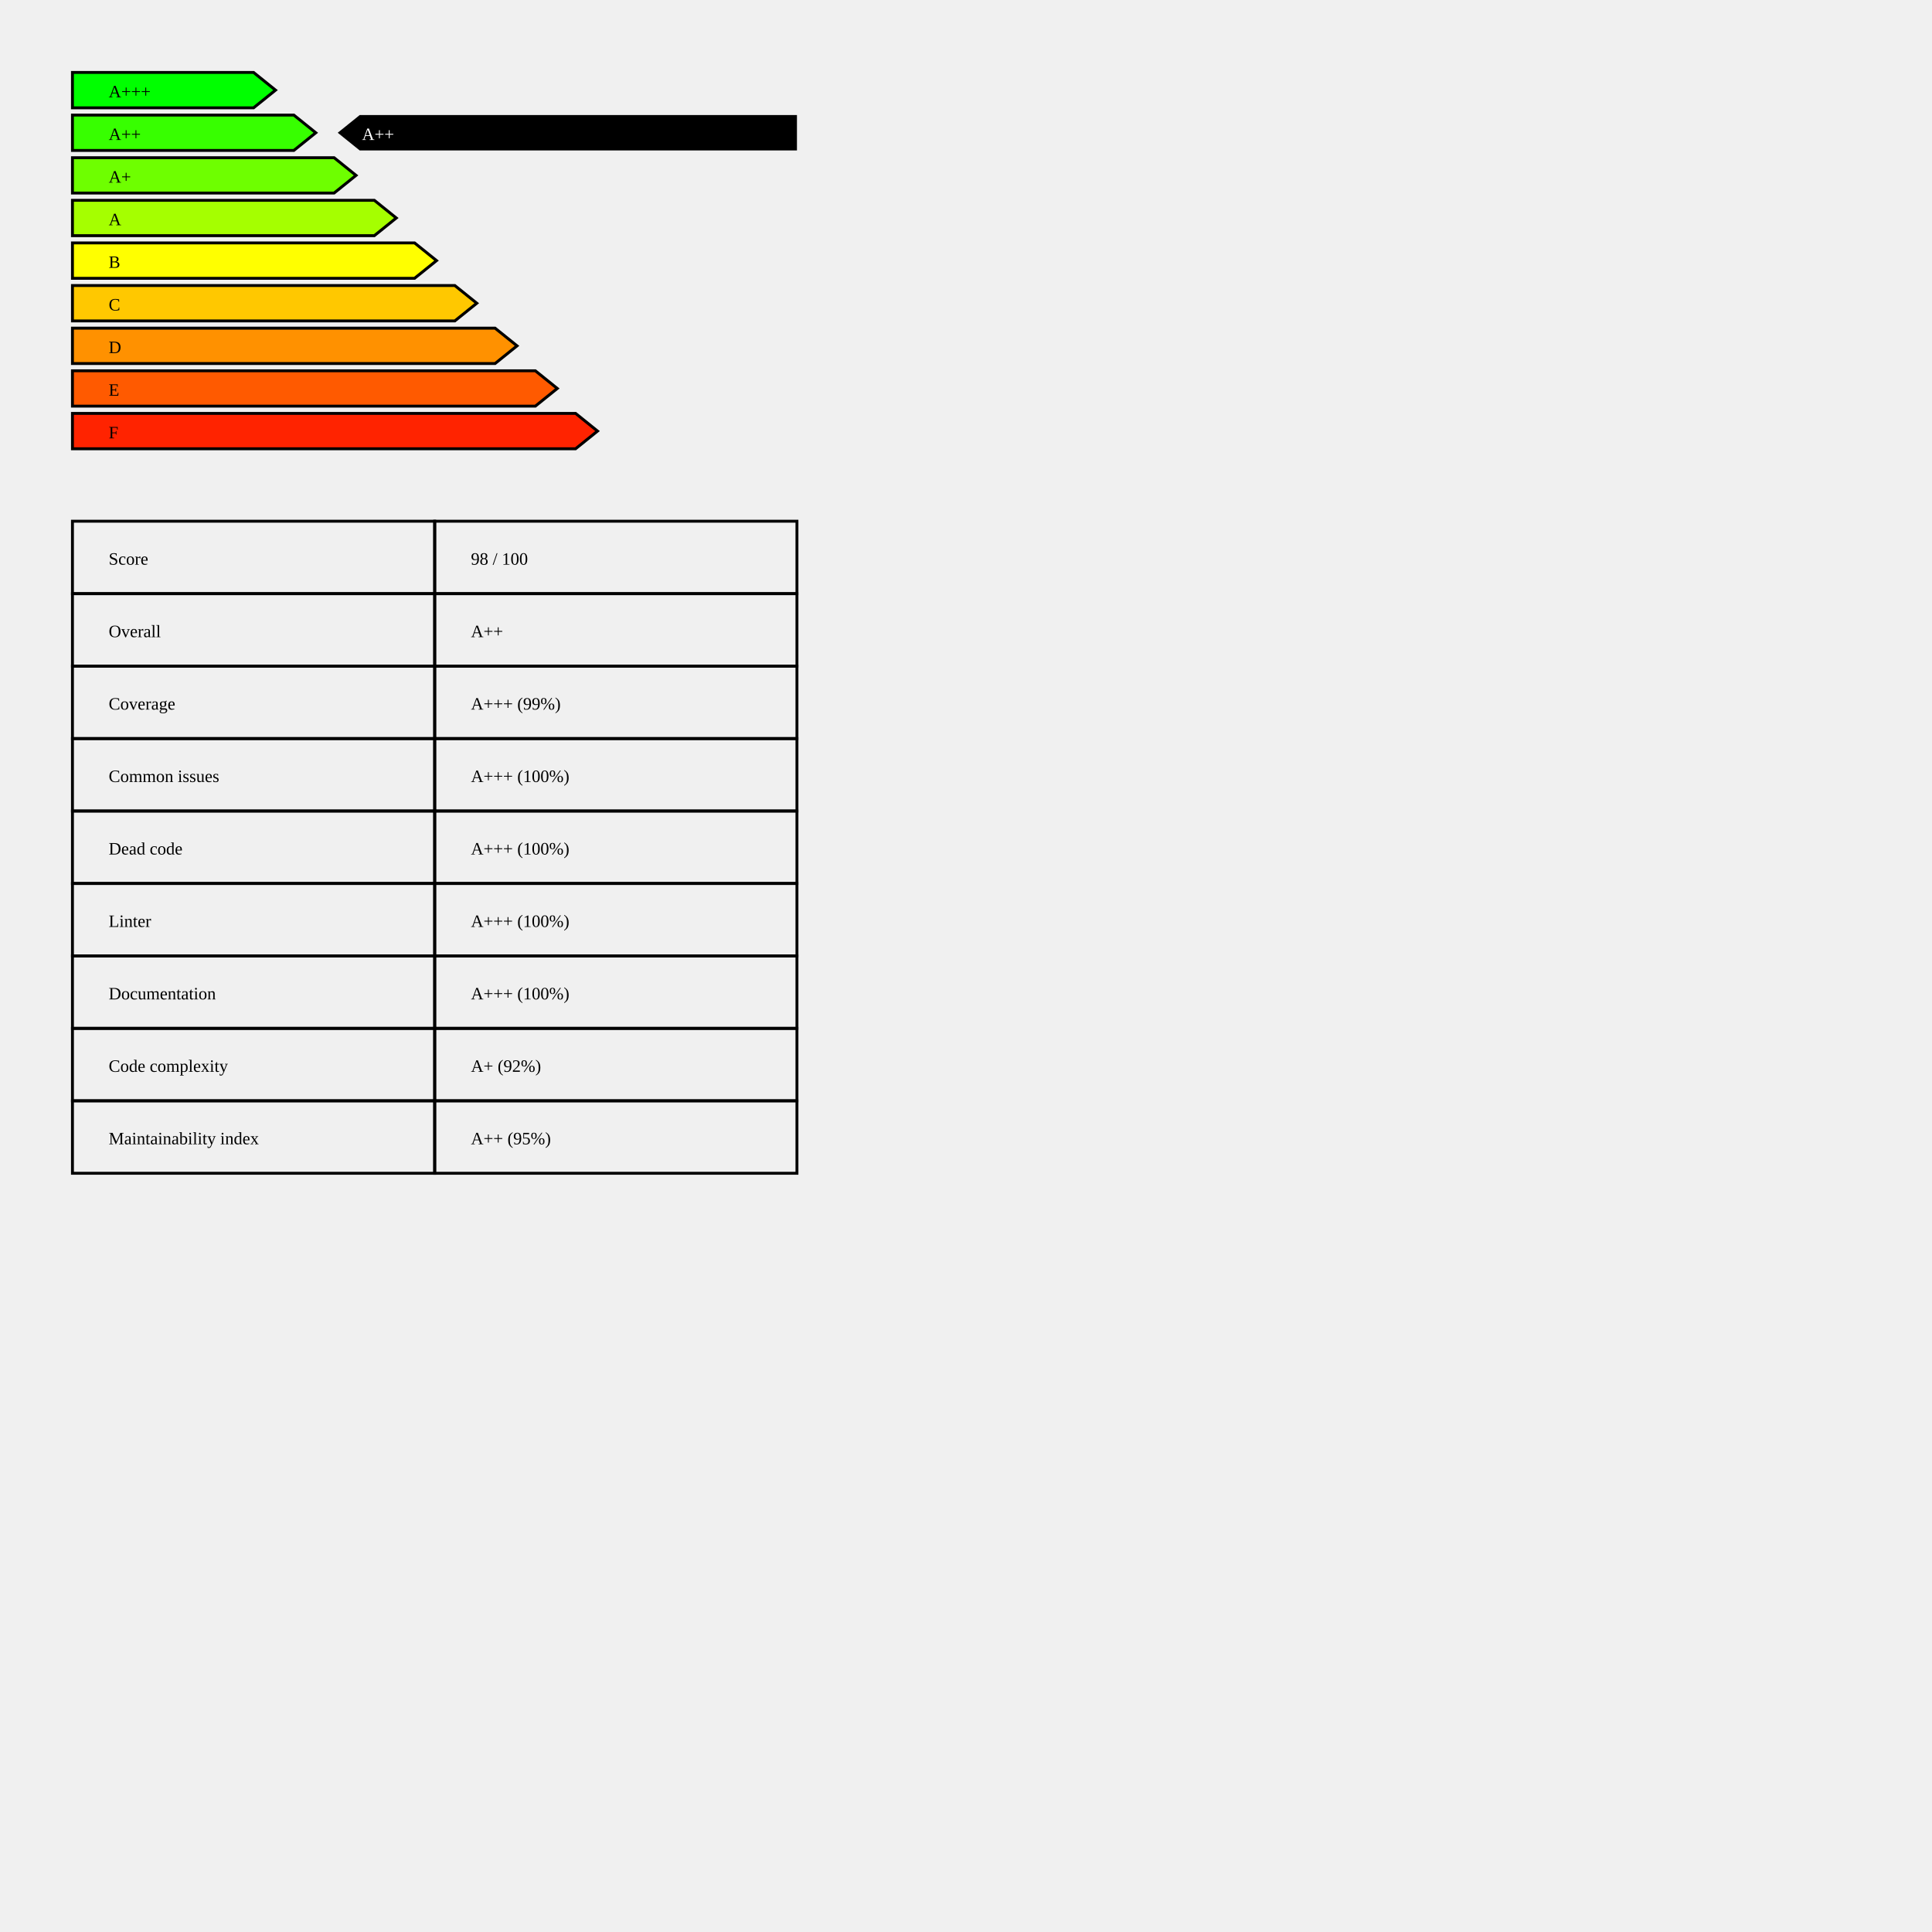
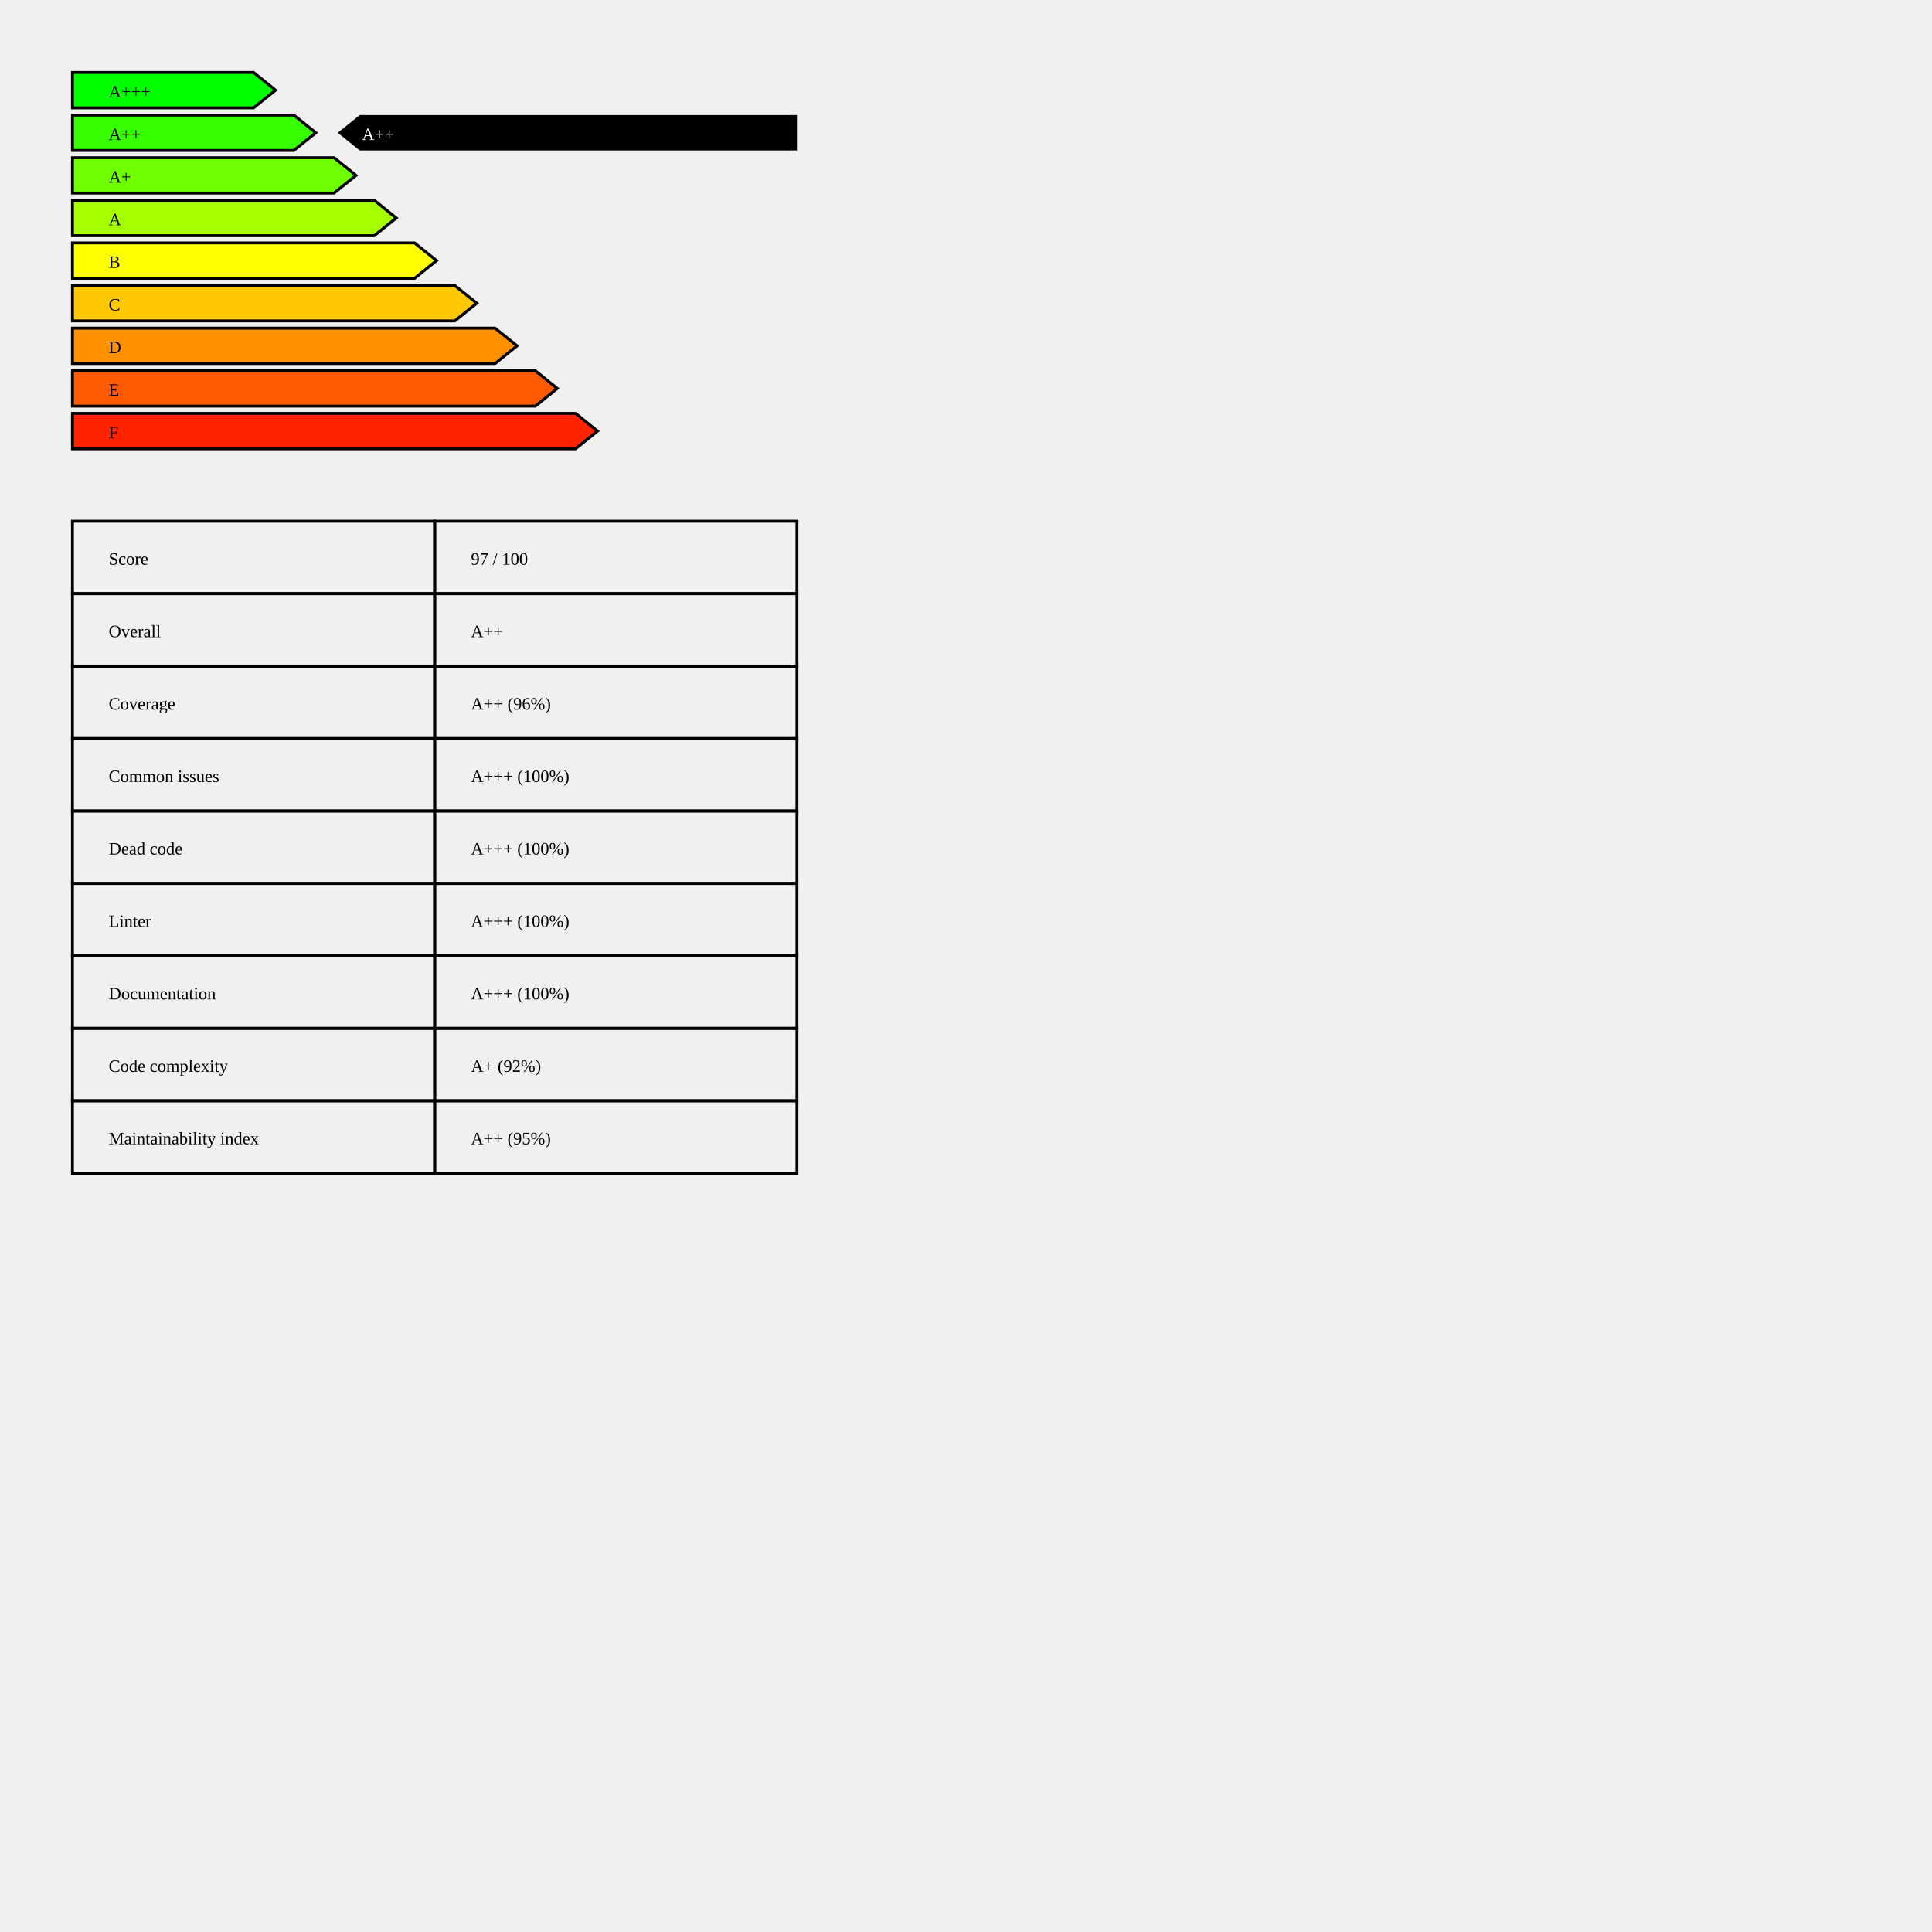
<svg xmlns="http://www.w3.org/2000/svg" baseProfile="full" height="1000pt" version="1.1" width="1000pt">
  <defs />
  <polygon points="50,50.0 175.0,50.0 190.152,62.206 175.0,74.412 50,74.412 50,50.0" style="fill:rgb(0 255 0);stroke:black;stroke-width:2;" />
  <text x="75.0" y="67.206">A+++</text>
  <polygon points="50,79.412 202.778,79.412 217.929,91.618 202.778,103.824 50,103.824 50,79.412" style="fill:rgb(55 255 0);stroke:black;stroke-width:2;" />
  <text x="75.0" y="96.618">A++</text>
  <polygon points="50,108.824 230.556,108.824 245.707,121.029 230.556,133.235 50,133.235 50,108.824" style="fill:rgb(110 255 0);stroke:black;stroke-width:2;" />
  <text x="75.0" y="126.029">A+</text>
  <polygon points="50,138.235 258.333,138.235 273.485,150.441 258.333,162.647 50,162.647 50,138.235" style="fill:rgb(165 255 0);stroke:black;stroke-width:2;" />
  <text x="75.0" y="155.441">A</text>
  <polygon points="50,167.647 286.111,167.647 301.263,179.853 286.111,192.059 50,192.059 50,167.647" style="fill:rgb(255 255 0);stroke:black;stroke-width:2;" />
  <text x="75.0" y="184.853">B</text>
  <polygon points="50,197.059 313.889,197.059 329.04,209.265 313.889,221.471 50,221.471 50,197.059" style="fill:rgb(255 200 0);stroke:black;stroke-width:2;" />
  <text x="75.0" y="214.265">C</text>
  <polygon points="50,226.471 341.667,226.471 356.818,238.676 341.667,250.882 50,250.882 50,226.471" style="fill:rgb(255 145 0);stroke:black;stroke-width:2;" />
  <text x="75.0" y="243.676">D</text>
  <polygon points="50,255.882 369.444,255.882 384.596,268.088 369.444,280.294 50,280.294 50,255.882" style="fill:rgb(255 90 0);stroke:black;stroke-width:2;" />
  <text x="75.0" y="273.088">E</text>
  <polygon points="50,285.294 397.222,285.294 412.374,297.5 397.222,309.706 50,309.706 50,285.294" style="fill:rgb(255 35 0);stroke:black;stroke-width:2;" />
  <text x="75.0" y="302.5">F</text>
  <polygon points="248.232,79.412 233.081,91.618 248.232,103.824 550,103.824 550,79.412" style="fill:black;" />
  <text fill="white" x="249.798" y="96.618">A++</text>
  <text x="75.0" y="389.706">Score</text>
-   <text x="325.0" y="389.706">98 / 100</text>
+   <text x="325.0" y="389.706">97 / 100</text>
  <polygon points="50,359.706 300,359.706 300,409.706 50,409.706 50,359.706" style="fill:none; stroke:black;stroke-width:2;" />
  <polygon points="300,359.706 550,359.706 550,409.706 300,409.706 300,359.706" style="fill:none; stroke:black;stroke-width:2;" />
  <text x="75.0" y="439.706">Overall</text>
  <text x="325.0" y="439.706">A++</text>
  <polygon points="50,409.706 300,409.706 300,459.706 50,459.706 50,409.706" style="fill:none; stroke:black;stroke-width:2;" />
  <polygon points="300,409.706 550,409.706 550,459.706 300,459.706 300,409.706" style="fill:none; stroke:black;stroke-width:2;" />
  <text x="75.0" y="489.706">Coverage</text>
-   <text x="325.0" y="489.706">A+++  (99%)</text>
+   <text x="325.0" y="489.706">A++  (96%)</text>
  <polygon points="50,459.706 300,459.706 300,509.706 50,509.706 50,459.706" style="fill:none; stroke:black;stroke-width:2;" />
  <polygon points="300,459.706 550,459.706 550,509.706 300,509.706 300,459.706" style="fill:none; stroke:black;stroke-width:2;" />
  <text x="75.0" y="539.706">Common issues</text>
  <text x="325.0" y="539.706">A+++  (100%)</text>
  <polygon points="50,509.706 300,509.706 300,559.706 50,559.706 50,509.706" style="fill:none; stroke:black;stroke-width:2;" />
  <polygon points="300,509.706 550,509.706 550,559.706 300,559.706 300,509.706" style="fill:none; stroke:black;stroke-width:2;" />
  <text x="75.0" y="589.706">Dead code</text>
  <text x="325.0" y="589.706">A+++  (100%)</text>
  <polygon points="50,559.706 300,559.706 300,609.706 50,609.706 50,559.706" style="fill:none; stroke:black;stroke-width:2;" />
  <polygon points="300,559.706 550,559.706 550,609.706 300,609.706 300,559.706" style="fill:none; stroke:black;stroke-width:2;" />
  <text x="75.0" y="639.706">Linter</text>
  <text x="325.0" y="639.706">A+++  (100%)</text>
  <polygon points="50,609.706 300,609.706 300,659.706 50,659.706 50,609.706" style="fill:none; stroke:black;stroke-width:2;" />
  <polygon points="300,609.706 550,609.706 550,659.706 300,659.706 300,609.706" style="fill:none; stroke:black;stroke-width:2;" />
  <text x="75.0" y="689.706">Documentation</text>
  <text x="325.0" y="689.706">A+++  (100%)</text>
  <polygon points="50,659.706 300,659.706 300,709.706 50,709.706 50,659.706" style="fill:none; stroke:black;stroke-width:2;" />
  <polygon points="300,659.706 550,659.706 550,709.706 300,709.706 300,659.706" style="fill:none; stroke:black;stroke-width:2;" />
  <text x="75.0" y="739.706">Code complexity</text>
  <text x="325.0" y="739.706">A+  (92%)</text>
  <polygon points="50,709.706 300,709.706 300,759.706 50,759.706 50,709.706" style="fill:none; stroke:black;stroke-width:2;" />
  <polygon points="300,709.706 550,709.706 550,759.706 300,759.706 300,709.706" style="fill:none; stroke:black;stroke-width:2;" />
  <text x="75.0" y="789.706">Maintainability index</text>
  <text x="325.0" y="789.706">A++  (95%)</text>
  <polygon points="50,759.706 300,759.706 300,809.706 50,809.706 50,759.706" style="fill:none; stroke:black;stroke-width:2;" />
  <polygon points="300,759.706 550,759.706 550,809.706 300,809.706 300,759.706" style="fill:none; stroke:black;stroke-width:2;" />
</svg>
